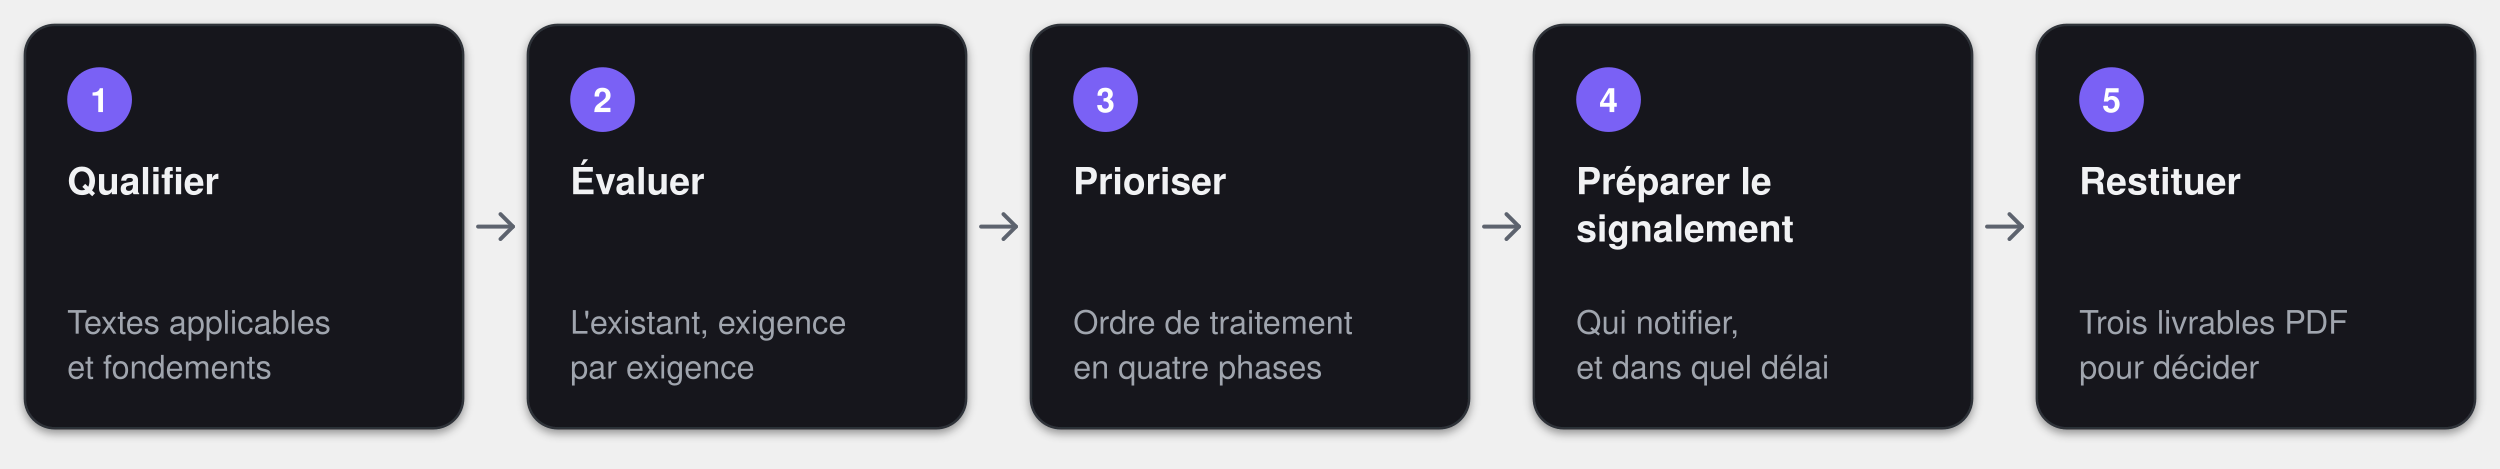
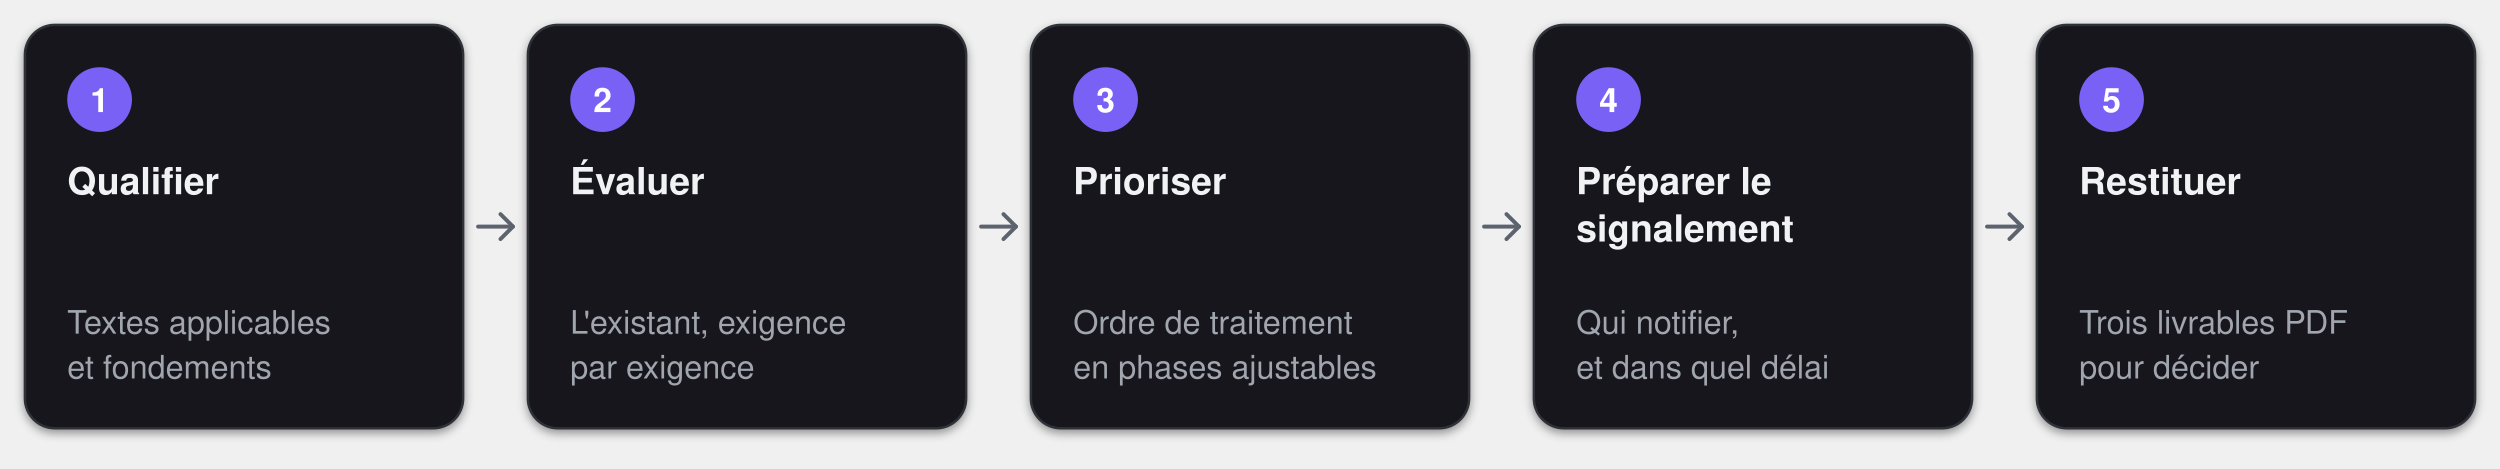
<svg xmlns="http://www.w3.org/2000/svg" width="1004" height="188" viewBox="0 0 1004 188" role="img" aria-label="Qualifier → Évaluer → Prioriser → Préparer le signalement → Restituer">
  <defs>
    <filter id="s" x="-10%" y="-10%" width="120%" height="140%">
      <feDropShadow dx="0" dy="1.5" stdDeviation="2" flood-color="#000000" flood-opacity="0.4" />
    </filter>
  </defs>
  <rect x="10" y="10" width="176" height="162" rx="12" fill="#16171c" stroke="#2e3139" filter="url(#s)" />
  <circle cx="40" cy="40" r="13" fill="#7a61f5" />
  <text x="40" y="45" text-anchor="middle" font-family="-apple-system, BlinkMacSystemFont, 'Segoe UI', Helvetica, Arial, sans-serif" font-size="13.5" font-weight="700" fill="#ffffff">1</text>
  <text x="27" y="78" font-family="-apple-system, BlinkMacSystemFont, 'Segoe UI', Helvetica, Arial, sans-serif" font-size="15" font-weight="650" fill="#f1f2f4">Qualifier</text>
  <text x="27" y="134" font-family="-apple-system, BlinkMacSystemFont, 'Segoe UI', Helvetica, Arial, sans-serif" font-size="13" fill="#a0a5ae">Textes applicables</text>
  <text x="27" y="152" font-family="-apple-system, BlinkMacSystemFont, 'Segoe UI', Helvetica, Arial, sans-serif" font-size="13" fill="#a0a5ae">et fondements</text>
  <path d="M192 91.0 H206" stroke="#5d636e" stroke-width="1.6" stroke-linecap="round" />
  <path d="M201 86.0 L206 91.0 L201 96.0" fill="none" stroke="#5d636e" stroke-width="1.6" stroke-linecap="round" stroke-linejoin="round" />
  <rect x="212" y="10" width="176" height="162" rx="12" fill="#16171c" stroke="#2e3139" filter="url(#s)" />
  <circle cx="242" cy="40" r="13" fill="#7a61f5" />
  <text x="242" y="45" text-anchor="middle" font-family="-apple-system, BlinkMacSystemFont, 'Segoe UI', Helvetica, Arial, sans-serif" font-size="13.5" font-weight="700" fill="#ffffff">2</text>
  <text x="229" y="78" font-family="-apple-system, BlinkMacSystemFont, 'Segoe UI', Helvetica, Arial, sans-serif" font-size="15" font-weight="650" fill="#f1f2f4">Évaluer</text>
  <text x="229" y="134" font-family="-apple-system, BlinkMacSystemFont, 'Segoe UI', Helvetica, Arial, sans-serif" font-size="13" fill="#a0a5ae">L'existant, exigence</text>
  <text x="229" y="152" font-family="-apple-system, BlinkMacSystemFont, 'Segoe UI', Helvetica, Arial, sans-serif" font-size="13" fill="#a0a5ae">par exigence</text>
  <path d="M394 91.0 H408" stroke="#5d636e" stroke-width="1.6" stroke-linecap="round" />
  <path d="M403 86.0 L408 91.0 L403 96.0" fill="none" stroke="#5d636e" stroke-width="1.6" stroke-linecap="round" stroke-linejoin="round" />
  <rect x="414" y="10" width="176" height="162" rx="12" fill="#16171c" stroke="#2e3139" filter="url(#s)" />
  <circle cx="444" cy="40" r="13" fill="#7a61f5" />
  <text x="444" y="45" text-anchor="middle" font-family="-apple-system, BlinkMacSystemFont, 'Segoe UI', Helvetica, Arial, sans-serif" font-size="13.5" font-weight="700" fill="#ffffff">3</text>
  <text x="431" y="78" font-family="-apple-system, BlinkMacSystemFont, 'Segoe UI', Helvetica, Arial, sans-serif" font-size="15" font-weight="650" fill="#f1f2f4">Prioriser</text>
  <text x="431" y="134" font-family="-apple-system, BlinkMacSystemFont, 'Segoe UI', Helvetica, Arial, sans-serif" font-size="13" fill="#a0a5ae">Ordre de traitement</text>
-   <text x="431" y="152" font-family="-apple-system, BlinkMacSystemFont, 'Segoe UI', Helvetica, Arial, sans-serif" font-size="13" fill="#a0a5ae">en quatre phases</text>
+   <text x="431" y="152" font-family="-apple-system, BlinkMacSystemFont, 'Segoe UI', Helvetica, Arial, sans-serif" font-size="13" fill="#a0a5ae">en phases ajustables</text>
  <path d="M596 91.0 H610" stroke="#5d636e" stroke-width="1.6" stroke-linecap="round" />
  <path d="M605 86.0 L610 91.0 L605 96.0" fill="none" stroke="#5d636e" stroke-width="1.6" stroke-linecap="round" stroke-linejoin="round" />
  <rect x="616" y="10" width="176" height="162" rx="12" fill="#16171c" stroke="#2e3139" filter="url(#s)" />
  <circle cx="646" cy="40" r="13" fill="#7a61f5" />
  <text x="646" y="45" text-anchor="middle" font-family="-apple-system, BlinkMacSystemFont, 'Segoe UI', Helvetica, Arial, sans-serif" font-size="13.5" font-weight="700" fill="#ffffff">4</text>
  <text x="633" y="78" font-family="-apple-system, BlinkMacSystemFont, 'Segoe UI', Helvetica, Arial, sans-serif" font-size="15" font-weight="650" fill="#f1f2f4">Préparer le</text>
  <text x="633" y="97" font-family="-apple-system, BlinkMacSystemFont, 'Segoe UI', Helvetica, Arial, sans-serif" font-size="15" font-weight="650" fill="#f1f2f4">signalement</text>
  <text x="633" y="134" font-family="-apple-system, BlinkMacSystemFont, 'Segoe UI', Helvetica, Arial, sans-serif" font-size="13" fill="#a0a5ae">Qui notifier,</text>
  <text x="633" y="152" font-family="-apple-system, BlinkMacSystemFont, 'Segoe UI', Helvetica, Arial, sans-serif" font-size="13" fill="#a0a5ae">et dans quel délai</text>
  <path d="M798 91.0 H812" stroke="#5d636e" stroke-width="1.6" stroke-linecap="round" />
  <path d="M807 86.0 L812 91.0 L807 96.0" fill="none" stroke="#5d636e" stroke-width="1.6" stroke-linecap="round" stroke-linejoin="round" />
  <rect x="818" y="10" width="176" height="162" rx="12" fill="#16171c" stroke="#2e3139" filter="url(#s)" />
  <circle cx="848" cy="40" r="13" fill="#7a61f5" />
  <text x="848" y="45" text-anchor="middle" font-family="-apple-system, BlinkMacSystemFont, 'Segoe UI', Helvetica, Arial, sans-serif" font-size="13.5" font-weight="700" fill="#ffffff">5</text>
  <text x="835" y="78" font-family="-apple-system, BlinkMacSystemFont, 'Segoe UI', Helvetica, Arial, sans-serif" font-size="15" font-weight="650" fill="#f1f2f4">Restituer</text>
  <text x="835" y="134" font-family="-apple-system, BlinkMacSystemFont, 'Segoe UI', Helvetica, Arial, sans-serif" font-size="13" fill="#a0a5ae">Trois livrables PDF</text>
  <text x="835" y="152" font-family="-apple-system, BlinkMacSystemFont, 'Segoe UI', Helvetica, Arial, sans-serif" font-size="13" fill="#a0a5ae">pour décider</text>
</svg>
